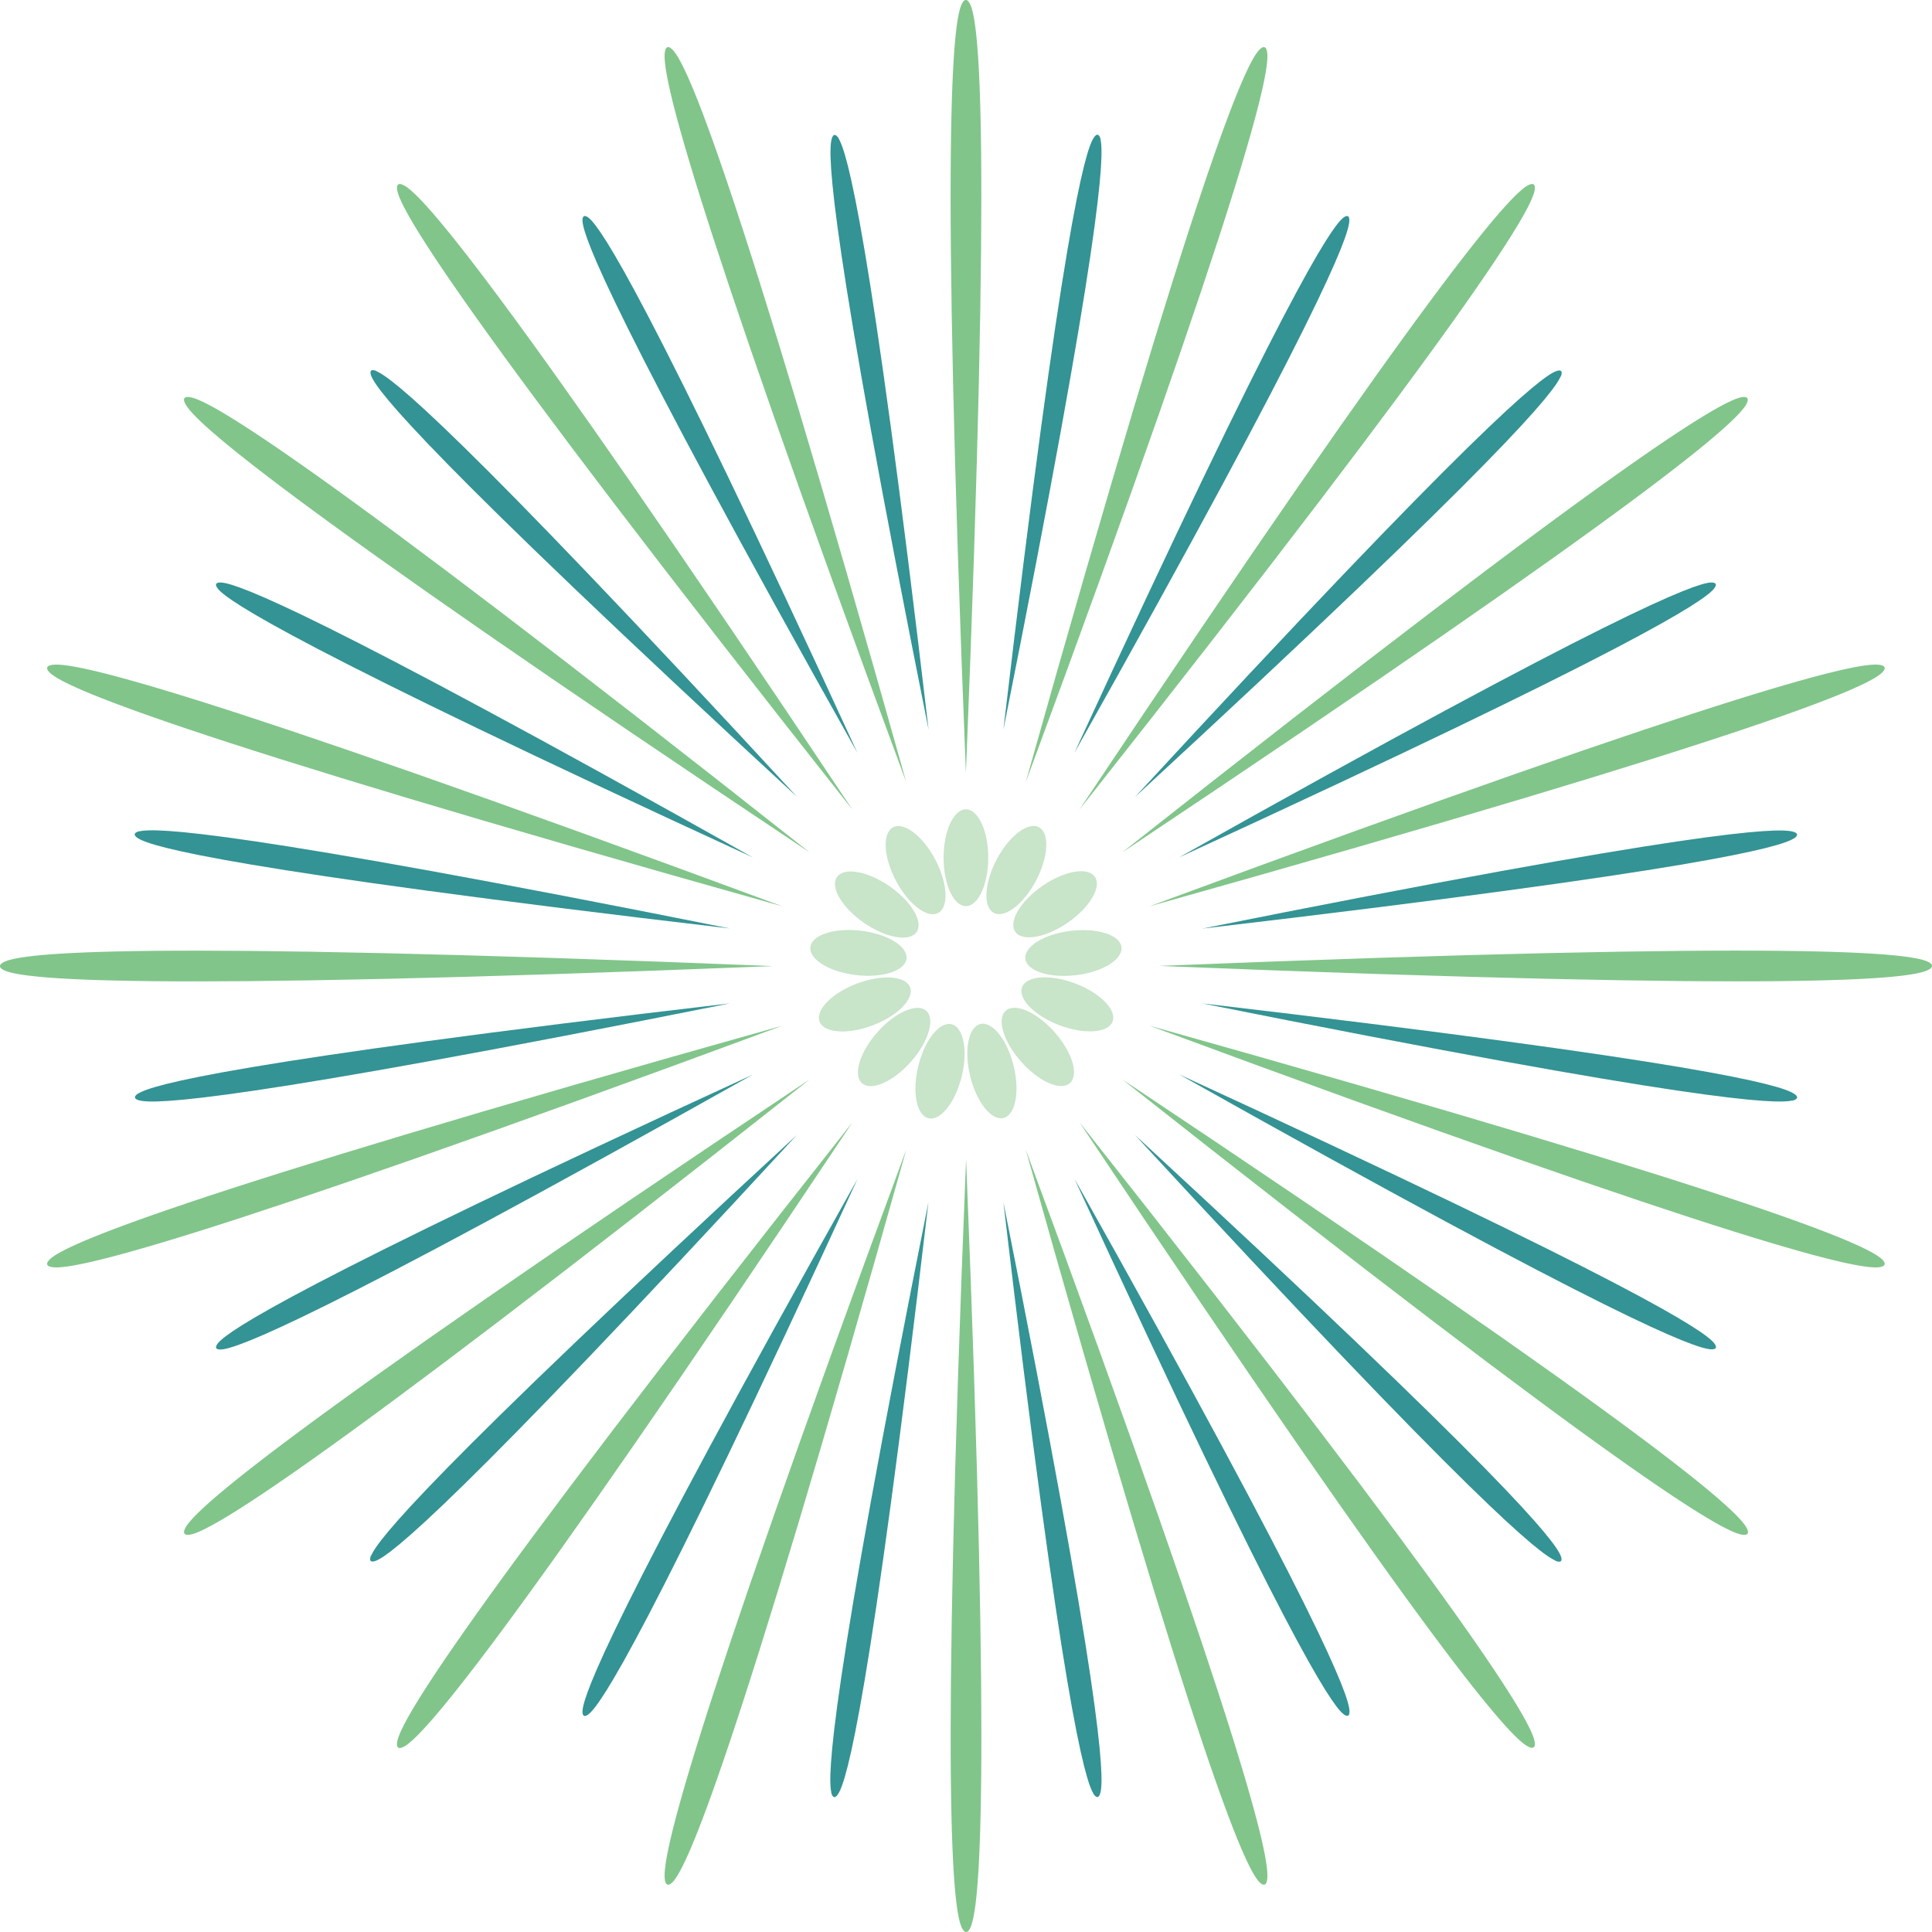
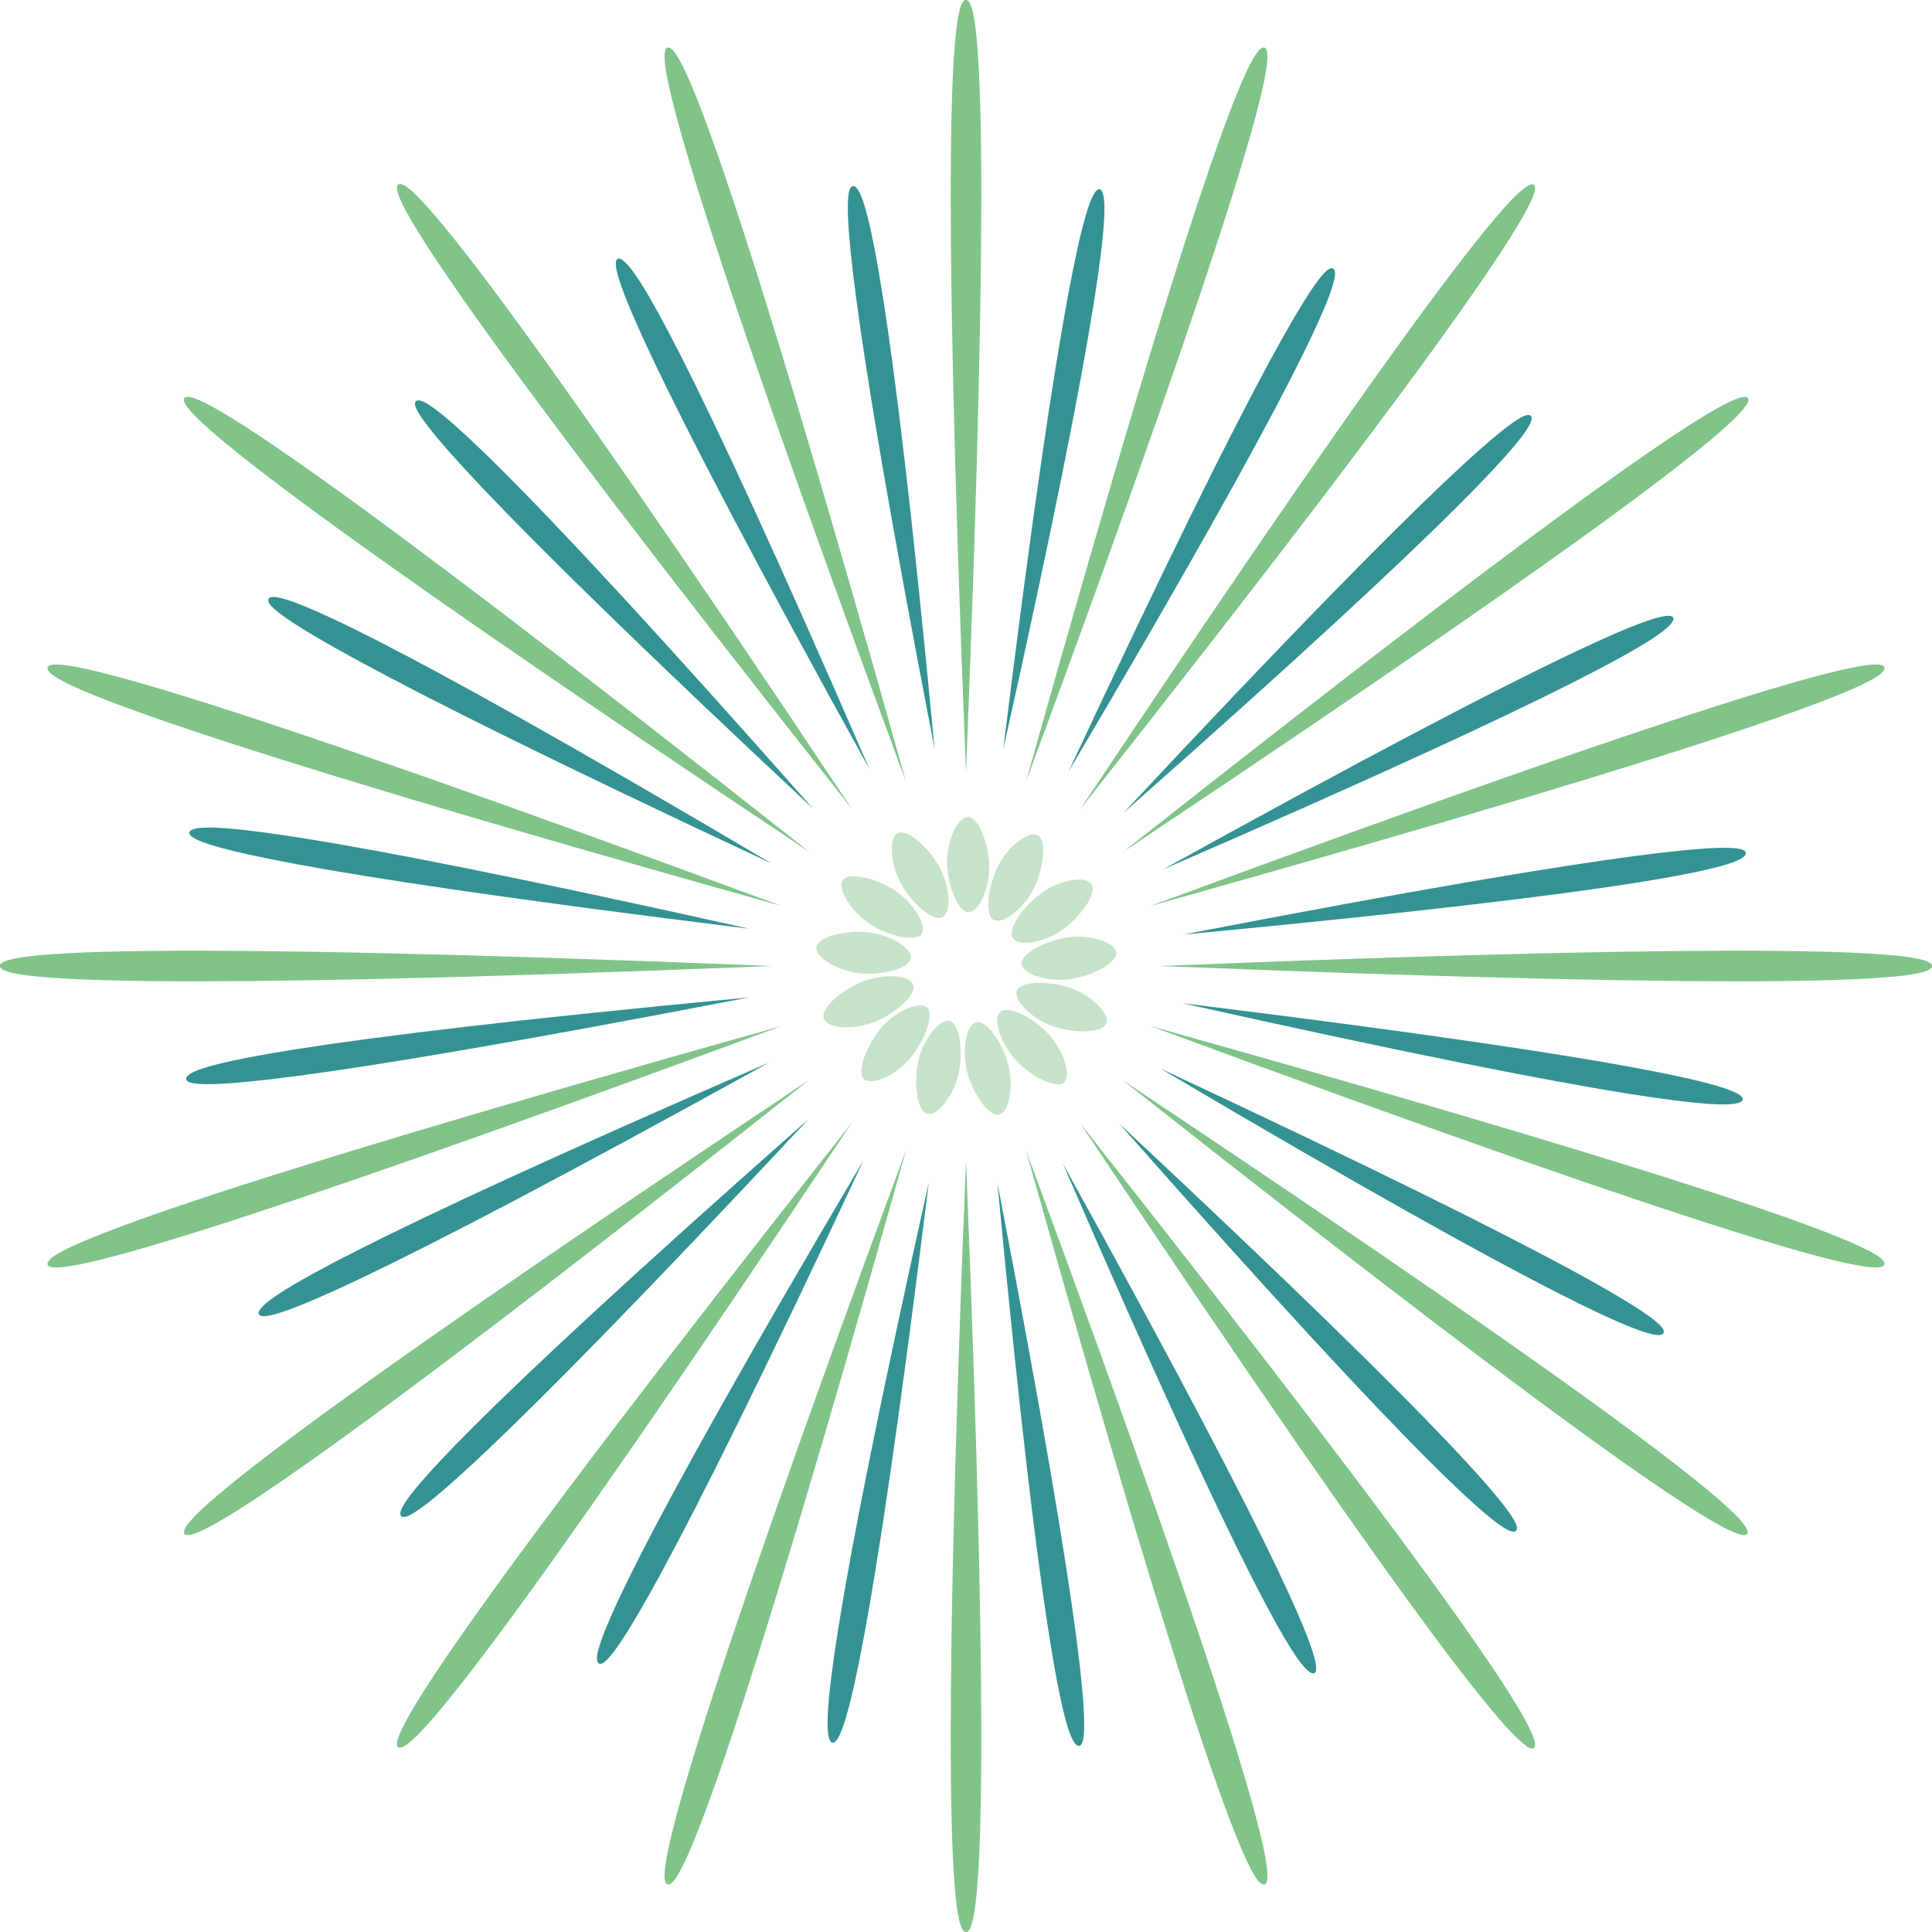
- <svg xmlns="http://www.w3.org/2000/svg" id="_图层_1" data-name="图层 1" viewBox="0 0 113.39 113.39">
-   <defs>
-     <style>
-       .cls-1 {
-         fill: #c8e4c9;
-       }
- 
-       .cls-2 {
-         fill: #349394;
-       }
- 
-       .cls-3 {
-         fill: #81c58a;
-       }
-     </style>
-   </defs>
+ <svg xmlns="http://www.w3.org/2000/svg" id="a" data-name="图层 1" width="40" height="40" viewBox="0 0 40 40">
  <g>
-     <g id="_径向重复_" data-name="&amp;lt;径向重复&amp;gt;">
-       <path class="cls-3" d="M56.42,113.07c-.47-1.16-1.26-7.05.28-45.04,1.53,37.99.74,43.88.28,45.04-.17.43-.38.43-.56,0Z" />
-     </g>
-     <g id="_径向重复_-2" data-name="&amp;lt;径向重复&amp;gt;">
-       <path class="cls-3" d="M39.01,110.22c-.09-1.25.98-7.09,14.18-42.75-10.28,36.6-12.85,41.96-13.65,42.92-.29.35-.5.29-.53-.17Z" />
-     </g>
-     <g id="_径向重复_-3" data-name="&amp;lt;径向重复&amp;gt;">
-       <path class="cls-3" d="M23.33,102.14c.3-1.21,3.13-6.44,26.7-36.27-21.09,31.64-25.19,35.93-26.25,36.6-.39.24-.56.12-.45-.33Z" />
-     </g>
-     <g id="_径向重复_-4" data-name="&amp;lt;径向重复&amp;gt;">
-       <path class="cls-3" d="M10.92,89.6c.66-1.06,4.96-5.16,36.6-26.25-29.83,23.57-35.06,26.39-36.27,26.7-.44.11-.57-.06-.33-.45Z" />
-     </g>
-     <g id="_径向重复_-5" data-name="&amp;lt;径向重复&amp;gt;">
-       <path class="cls-3" d="M2.99,73.85c.96-.8,6.31-3.37,42.92-13.65-35.66,13.2-41.5,14.27-42.75,14.18-.46-.03-.52-.23-.17-.53Z" />
-     </g>
-     <g id="_径向重复_-6" data-name="&amp;lt;径向重复&amp;gt;">
-       <path class="cls-3" d="M.32,56.42c1.16-.47,7.05-1.26,45.04.28-37.99,1.53-43.88.74-45.04.28-.43-.17-.43-.38,0-.56Z" />
-     </g>
-     <g id="_径向重复_-7" data-name="&amp;lt;径向重复&amp;gt;">
-       <path class="cls-3" d="M3.16,39.01c1.25-.09,7.09.98,42.75,14.18C9.31,42.91,3.95,40.34,2.99,39.54c-.35-.29-.29-.5.17-.53Z" />
-     </g>
-     <g id="_径向重复_-8" data-name="&amp;lt;径向重复&amp;gt;">
-       <path class="cls-3" d="M11.25,23.33c1.21.3,6.44,3.13,36.27,26.7C15.88,28.94,11.58,24.84,10.92,23.78c-.24-.39-.12-.56.33-.45Z" />
-     </g>
-     <g id="_径向重复_-9" data-name="&amp;lt;径向重复&amp;gt;">
-       <path class="cls-3" d="M23.78,10.92c1.06.66,5.16,4.96,26.25,36.6C26.46,17.69,23.64,12.46,23.33,11.25c-.11-.44.06-.57.45-.33Z" />
-     </g>
-     <g id="_径向重复_-10" data-name="&amp;lt;径向重复&amp;gt;">
-       <path class="cls-3" d="M39.54,2.99c.8.96,3.37,6.31,13.65,42.92C39.99,10.25,38.92,4.41,39.01,3.16c.03-.46.23-.52.53-.17Z" />
-     </g>
-     <g id="_径向重复_-11" data-name="&amp;lt;径向重复&amp;gt;">
-       <path class="cls-3" d="M56.97.32c.47,1.16,1.26,7.05-.28,45.04-1.53-37.99-.74-43.88-.28-45.04.17-.43.38-.43.56,0Z" />
-     </g>
-     <g id="_径向重复_-12" data-name="&amp;lt;径向重复&amp;gt;">
-       <path class="cls-3" d="M74.38,3.16c.09,1.25-.98,7.09-14.18,42.75C70.48,9.31,73.05,3.95,73.85,2.99c.29-.35.5-.29.53.17Z" />
-     </g>
-     <g id="_径向重复_-13" data-name="&amp;lt;径向重复&amp;gt;">
-       <path class="cls-3" d="M90.05,11.25c-.3,1.21-3.13,6.44-26.7,36.27,21.09-31.64,25.19-35.93,26.25-36.6.39-.24.56-.12.45.33Z" />
-     </g>
-     <g id="_径向重复_-14" data-name="&amp;lt;径向重复&amp;gt;">
-       <path class="cls-3" d="M102.46,23.78c-.66,1.06-4.96,5.16-36.6,26.25,29.83-23.57,35.06-26.39,36.27-26.7.44-.11.57.06.33.45Z" />
-     </g>
-     <g id="_径向重复_-15" data-name="&amp;lt;径向重复&amp;gt;">
-       <path class="cls-3" d="M110.39,39.54c-.96.8-6.31,3.37-42.92,13.65,35.66-13.2,41.5-14.27,42.75-14.18.46.03.52.23.17.53Z" />
-     </g>
-     <g id="_径向重复_-16" data-name="&amp;lt;径向重复&amp;gt;">
-       <path class="cls-3" d="M113.07,56.97c-1.16.47-7.05,1.26-45.04-.28,37.99-1.53,43.88-.74,45.04-.28.43.17.43.38,0,.56Z" />
-     </g>
-     <g id="_径向重复_-17" data-name="&amp;lt;径向重复&amp;gt;">
-       <path class="cls-3" d="M110.22,74.38c-1.25.09-7.09-.98-42.75-14.18,36.6,10.28,41.96,12.85,42.92,13.65.35.29.29.5-.17.53Z" />
-     </g>
-     <g id="_径向重复_-18" data-name="&amp;lt;径向重复&amp;gt;">
-       <path class="cls-3" d="M102.14,90.05c-1.21-.3-6.44-3.13-36.27-26.7,31.64,21.09,35.93,25.19,36.6,26.25.24.39.12.56-.33.45Z" />
-     </g>
-     <g id="_径向重复_-19" data-name="&amp;lt;径向重复&amp;gt;">
-       <path class="cls-3" d="M89.6,102.46c-1.06-.66-5.16-4.96-26.25-36.6,23.57,29.83,26.39,35.06,26.7,36.27.11.44-.06.57-.45.33Z" />
-     </g>
-     <g id="_径向重复_-20" data-name="&amp;lt;径向重复&amp;gt;">
-       <path class="cls-3" d="M73.85,110.39c-.8-.96-3.37-6.31-13.65-42.92,13.2,35.66,14.27,41.5,14.18,42.75-.03.46-.23.52-.53.17Z" />
-     </g>
+     <path d="M19.9,39.89c-.16-.41-.44-2.48.1-15.88.54,13.39.26,15.47.1,15.88-.06.15-.14.15-.2,0Z" fill="#80c489" />
+     <path d="M13.76,38.88c-.03-.44.35-2.5,5-15.07-3.62,12.9-4.53,14.79-4.81,15.13-.1.12-.18.1-.19-.06Z" fill="#80c489" />
+     <path d="M8.23,36.03c.11-.43,1.1-2.27,9.41-12.79-7.43,11.15-8.88,12.67-9.25,12.9-.14.09-.2.04-.16-.12Z" fill="#80c489" />
+     <path d="M3.85,31.61c.23-.37,1.75-1.82,12.9-9.25C6.24,30.67,4.4,31.66,3.97,31.77c-.16.04-.2-.02-.12-.16Z" fill="#80c489" />
+     <path d="M1.06,26.05c.34-.28,2.23-1.19,15.13-4.81C3.62,25.89,1.56,26.27,1.12,26.24c-.16-.01-.18-.08-.06-.19Z" fill="#80c489" />
+     <path d="M.11,19.9c.41-.16,2.48-.44,15.88.1-13.39.54-15.47.26-15.88.1-.15-.06-.15-.14,0-.2Z" fill="#80c489" />
+     <path d="M1.12,13.76c.44-.03,2.5.35,15.07,5C3.28,15.14,1.39,14.23,1.06,13.95c-.12-.1-.1-.18.06-.19Z" fill="#80c489" />
+     <path d="M3.97,8.23c.43.11,2.27,1.1,12.79,9.41C5.6,10.21,4.09,8.76,3.85,8.39c-.09-.14-.04-.2.12-.16Z" fill="#80c489" />
+     <path d="M8.39,3.85c.37.23,1.82,1.75,9.25,12.9C9.33,6.24,8.34,4.4,8.23,3.97c-.04-.16.02-.2.16-.12Z" fill="#80c489" />
+     <path d="M13.95,1.06c.28.34,1.19,2.23,4.81,15.13C14.11,3.62,13.73,1.56,13.76,1.12c.01-.16.08-.18.19-.06Z" fill="#80c489" />
+     <path d="M20.1.11c.16.41.44,2.48-.1,15.88-.54-13.39-.26-15.47-.1-15.88.06-.15.14-.15.2,0Z" fill="#80c489" />
+     <path d="M26.24,1.12c.03.44-.35,2.5-5,15.07C24.86,3.28,25.77,1.39,26.05,1.06c.1-.12.18-.1.19.06Z" fill="#80c489" />
+     <path d="M31.77,3.97c-.11.43-1.1,2.27-9.41,12.79,7.43-11.15,8.88-12.67,9.25-12.9.14-.09.2-.04.16.12Z" fill="#80c489" />
+     <path d="M36.15,8.39c-.23.37-1.75,1.82-12.9,9.25,10.52-8.31,12.36-9.3,12.79-9.41.16-.04.2.02.12.16Z" fill="#80c489" />
+     <path d="M38.94,13.95c-.34.28-2.23,1.19-15.13,4.81,12.57-4.65,14.63-5.03,15.07-5,.16.01.18.08.06.19Z" fill="#80c489" />
+     <path d="M39.89,20.1c-.41.16-2.48.44-15.88-.1,13.39-.54,15.47-.26,15.88-.1.15.06.15.14,0,.2Z" fill="#80c489" />
+     <path d="M38.88,26.24c-.44.03-2.5-.35-15.07-5,12.9,3.62,14.79,4.53,15.13,4.81.12.1.1.18-.06.19Z" fill="#80c489" />
+     <path d="M36.03,31.77c-.43-.11-2.27-1.1-12.79-9.41,11.15,7.43,12.67,8.88,12.9,9.25.09.14.04.2-.12.16Z" fill="#80c489" />
+     <path d="M31.61,36.15c-.37-.23-1.82-1.75-9.25-12.9,8.31,10.52,9.3,12.36,9.41,12.79.04.16-.02.2-.16.12Z" fill="#80c489" />
+     <path d="M26.05,38.94c-.28-.34-1.19-2.23-4.81-15.13,4.65,12.57,5.03,14.63,5,15.07-.01.16-.08.18-.19.06Z" fill="#80c489" />
  </g>
  <g>
-     <g id="_径向重复_-21" data-name="&amp;lt;径向重复&amp;gt;">
-       <path class="cls-2" d="M22.1,21.79c.9.38,4.58,3.19,24.67,24.97-21.78-20.09-24.59-23.77-24.97-24.67-.14-.33-.02-.45.31-.31Z" />
-     </g>
-     <g id="_径向重复_-22" data-name="&amp;lt;径向重复&amp;gt;">
-       <path class="cls-2" d="M34.58,12.81c.73.64,3.37,4.45,15.74,31.37-14.51-25.84-16.04-30.21-16.13-31.17-.03-.36.12-.43.39-.2Z" />
-     </g>
-     <g id="_径向重复_-23" data-name="&amp;lt;径向重复&amp;gt;">
-       <path class="cls-2" d="M49.22,8.13c.5.83,1.83,5.27,5.28,34.7-5.81-29.05-5.92-33.68-5.7-34.63.08-.35.24-.37.43-.07Z" />
-     </g>
-     <g id="_径向重复_-24" data-name="&amp;lt;径向重复&amp;gt;">
-       <path class="cls-2" d="M64.59,8.19c.22.95.11,5.58-5.7,34.63,3.45-29.43,4.78-33.87,5.28-34.7.18-.31.35-.28.43.07Z" />
-     </g>
-     <g id="_径向重复_-25" data-name="&amp;lt;径向重复&amp;gt;">
-       <path class="cls-2" d="M79.19,13.01c-.09.97-1.62,5.34-16.13,31.17,12.38-26.92,15.01-30.73,15.74-31.37.27-.23.42-.16.39.2Z" />
-     </g>
-     <g id="_径向重复_-26" data-name="&amp;lt;径向重复&amp;gt;">
-       <path class="cls-2" d="M91.59,22.1c-.38.9-3.19,4.58-24.97,24.67,20.09-21.78,23.77-24.59,24.67-24.97.33-.14.45-.02.31.31Z" />
-     </g>
-     <g id="_径向重复_-27" data-name="&amp;lt;径向重复&amp;gt;">
-       <path class="cls-2" d="M100.57,34.58c-.64.73-4.45,3.37-31.37,15.74,25.84-14.51,30.21-16.04,31.17-16.13.36-.03.43.12.2.39Z" />
-     </g>
-     <g id="_径向重复_-28" data-name="&amp;lt;径向重复&amp;gt;">
-       <path class="cls-2" d="M105.26,49.22c-.83.5-5.27,1.83-34.7,5.28,29.05-5.81,33.68-5.92,34.63-5.7.35.08.37.24.07.43Z" />
-     </g>
-     <g id="_径向重复_-29" data-name="&amp;lt;径向重复&amp;gt;">
-       <path class="cls-2" d="M105.19,64.59c-.95.22-5.58.11-34.63-5.7,29.43,3.45,33.87,4.78,34.7,5.28.31.18.28.35-.07.43Z" />
-     </g>
-     <g id="_径向重复_-30" data-name="&amp;lt;径向重复&amp;gt;">
-       <path class="cls-2" d="M100.38,79.19c-.97-.09-5.34-1.62-31.17-16.13,26.92,12.38,30.73,15.01,31.37,15.74.23.27.16.42-.2.39Z" />
-     </g>
-     <g id="_径向重复_-31" data-name="&amp;lt;径向重复&amp;gt;">
-       <path class="cls-2" d="M91.29,91.59c-.9-.38-4.58-3.19-24.67-24.97,21.78,20.09,24.59,23.77,24.97,24.67.14.33.02.45-.31.31Z" />
-     </g>
-     <g id="_径向重复_-32" data-name="&amp;lt;径向重复&amp;gt;">
-       <path class="cls-2" d="M78.81,100.57c-.73-.64-3.37-4.45-15.74-31.37,14.51,25.84,16.04,30.21,16.13,31.17.03.36-.12.43-.39.2Z" />
-     </g>
-     <g id="_径向重复_-33" data-name="&amp;lt;径向重复&amp;gt;">
-       <path class="cls-2" d="M64.17,105.26c-.5-.83-1.83-5.27-5.28-34.7,5.81,29.05,5.92,33.68,5.7,34.63-.08.35-.24.37-.43.07Z" />
-     </g>
-     <g id="_径向重复_-34" data-name="&amp;lt;径向重复&amp;gt;">
-       <path class="cls-2" d="M48.79,105.19c-.22-.95-.11-5.58,5.7-34.63-3.45,29.43-4.78,33.87-5.28,34.7-.18.31-.35.28-.43-.07Z" />
-     </g>
-     <g id="_径向重复_-35" data-name="&amp;lt;径向重复&amp;gt;">
-       <path class="cls-2" d="M34.19,100.38c.09-.97,1.62-5.34,16.13-31.17-12.38,26.92-15.01,30.73-15.74,31.37-.27.23-.42.16-.39-.2Z" />
-     </g>
-     <g id="_径向重复_-36" data-name="&amp;lt;径向重复&amp;gt;">
-       <path class="cls-2" d="M21.79,91.29c.38-.9,3.19-4.58,24.97-24.67-20.09,21.78-23.77,24.59-24.67,24.97-.33.14-.45.02-.31-.31Z" />
-     </g>
-     <g id="_径向重复_-37" data-name="&amp;lt;径向重复&amp;gt;">
-       <path class="cls-2" d="M12.81,78.81c.64-.73,4.45-3.37,31.37-15.74-25.84,14.51-30.21,16.04-31.17,16.13-.36.03-.43-.12-.2-.39Z" />
-     </g>
-     <g id="_径向重复_-38" data-name="&amp;lt;径向重复&amp;gt;">
-       <path class="cls-2" d="M8.13,64.17c.83-.5,5.27-1.83,34.7-5.28-29.05,5.81-33.68,5.92-34.63,5.7-.35-.08-.37-.24-.07-.43Z" />
-     </g>
-     <g id="_径向重复_-39" data-name="&amp;lt;径向重复&amp;gt;">
-       <path class="cls-2" d="M8.19,48.79c.95-.22,5.58-.11,34.63,5.7-29.43-3.45-33.87-4.78-34.7-5.28-.31-.18-.28-.35.07-.43Z" />
-     </g>
-     <g id="_径向重复_-40" data-name="&amp;lt;径向重复&amp;gt;">
-       <path class="cls-2" d="M13.01,34.19c.97.09,5.34,1.62,31.17,16.13-26.92-12.38-30.73-15.01-31.37-15.74-.23-.27-.16-.42.2-.39Z" />
-     </g>
+     <path d="M12.36,34.31c.03-.36.54-1.87,5.52-10.29-4.22,9.03-5.13,10.23-5.38,10.4-.09.06-.15.02-.14-.11Z" fill="#349293" />
+     <path d="M8.31,31.25c.14-.33,1.1-1.61,8.43-8.08-6.81,7.29-8.04,8.14-8.33,8.23-.11.03-.15-.03-.1-.15Z" fill="#349293" />
+     <path d="M5.41,27.08c.23-.28,1.54-1.19,10.51-5.08-8.73,4.83-10.16,5.26-10.47,5.25-.11,0-.13-.07-.04-.17Z" fill="#349293" />
+     <path d="M3.94,22.23c.31-.19,1.83-.66,11.57-1.58-9.79,1.89-11.29,1.86-11.58,1.76-.11-.04-.1-.11.01-.18Z" fill="#349293" />
+     <path d="M4.03,17.16c.35-.09,1.95-.06,11.49,2.07-9.9-1.22-11.31-1.72-11.55-1.91-.09-.07-.06-.13.06-.16Z" fill="#349293" />
+     <path d="M5.69,12.36c.36.03,1.87.54,10.29,5.52-9.03-4.22-10.23-5.13-10.4-5.38-.06-.09-.02-.15.11-.14Z" fill="#349293" />
+     <path d="M8.75,8.31c.33.14,1.61,1.1,8.08,8.43-7.29-6.81-8.14-8.04-8.23-8.33-.03-.11.03-.15.15-.1Z" fill="#349293" />
+     <path d="M12.92,5.41c.28.23,1.19,1.54,5.08,10.51-4.83-8.73-5.26-10.16-5.25-10.47,0-.11.07-.13.17-.04Z" fill="#349293" />
+     <path d="M17.77,3.94c.19.31.66,1.83,1.58,11.57-1.89-9.79-1.86-11.29-1.76-11.58.04-.11.11-.1.18.01Z" fill="#349293" />
+     <path d="M22.84,4.03c.09.35.06,1.95-2.07,11.49,1.22-9.9,1.72-11.31,1.91-11.55.07-.09.13-.06.16.06Z" fill="#349293" />
+     <path d="M27.64,5.69c-.03.36-.54,1.87-5.52,10.29,4.22-9.03,5.13-10.23,5.38-10.4.09-.06.15-.02.14.11Z" fill="#349293" />
+     <path d="M31.69,8.75c-.14.33-1.1,1.61-8.43,8.08,6.81-7.29,8.04-8.14,8.33-8.23.11-.03.15.03.1.15Z" fill="#349293" />
+     <path d="M34.59,12.92c-.23.28-1.54,1.19-10.51,5.08,8.73-4.83,10.16-5.26,10.47-5.25.11,0,.13.07.04.17Z" fill="#349293" />
+     <path d="M36.06,17.77c-.31.19-1.83.66-11.57,1.58,9.79-1.89,11.29-1.86,11.58-1.76.11.04.1.11-.01.18Z" fill="#349293" />
+     <path d="M35.97,22.84c-.35.09-1.95.06-11.49-2.07,9.9,1.22,11.31,1.72,11.55,1.91.09.07.06.13-.06.16Z" fill="#349293" />
+     <path d="M34.31,27.64c-.36-.03-1.87-.54-10.29-5.52,9.03,4.22,10.23,5.13,10.4,5.38.06.09.02.15-.11.14Z" fill="#349293" />
+     <path d="M31.25,31.69c-.33-.14-1.61-1.1-8.08-8.43,7.29,6.81,8.14,8.04,8.23,8.33.03.11-.03.15-.15.1Z" fill="#349293" />
+     <path d="M27.08,34.59c-.28-.23-1.19-1.54-5.08-10.51,4.83,8.73,5.26,10.16,5.25,10.47,0,.11-.07.13-.17.04Z" fill="#349293" />
+     <path d="M22.23,36.06c-.19-.31-.66-1.83-1.58-11.57,1.89,9.79,1.86,11.29,1.76,11.58-.04.11-.11.1-.18-.01Z" fill="#349293" />
+     <path d="M17.16,35.97c-.09-.35-.06-1.95,2.07-11.49-1.22,9.9-1.72,11.31-1.91,11.55-.07.09-.13.06-.16-.06Z" fill="#349293" />
  </g>
  <g>
-     <g id="_径向重复_-41" data-name="&amp;lt;径向重复&amp;gt;">
-       <ellipse class="cls-1" cx="56.69" cy="50.34" rx="1.31" ry="2.84" />
-     </g>
-     <g id="_径向重复_-42" data-name="&amp;lt;径向重复&amp;gt;">
-       <ellipse class="cls-1" cx="59.65" cy="51.07" rx="2.84" ry="1.31" transform="translate(-13.29 80.15) rotate(-62.31)" />
-     </g>
-     <g id="_径向重复_-43" data-name="&amp;lt;径向重复&amp;gt;">
-       <ellipse class="cls-1" cx="61.92" cy="53.08" rx="2.84" ry="1.31" transform="translate(-19.19 44.57) rotate(-34.62)" />
-     </g>
-     <g id="_径向重复_-44" data-name="&amp;lt;径向重复&amp;gt;">
-       <ellipse class="cls-1" cx="63" cy="55.93" rx="2.84" ry="1.31" transform="translate(-6.28 8) rotate(-6.92)" />
-     </g>
-     <g id="_径向重复_-45" data-name="&amp;lt;径向重复&amp;gt;">
-       <ellipse class="cls-1" cx="62.64" cy="58.95" rx="1.31" ry="2.84" transform="translate(-14.69 96.61) rotate(-69.23)" />
-     </g>
-     <g id="_径向重复_-46" data-name="&amp;lt;径向重复&amp;gt;">
-       <ellipse class="cls-1" cx="60.91" cy="61.45" rx="1.31" ry="2.84" transform="translate(-25.43 55.84) rotate(-41.54)" />
-     </g>
-     <g id="_径向重复_-47" data-name="&amp;lt;径向重复&amp;gt;">
-       <ellipse class="cls-1" cx="58.21" cy="62.86" rx="1.31" ry="2.84" transform="translate(-13.35 15.76) rotate(-13.85)" />
-     </g>
-     <g id="_径向重复_-48" data-name="&amp;lt;径向重复&amp;gt;">
-       <ellipse class="cls-1" cx="55.17" cy="62.86" rx="2.84" ry="1.31" transform="translate(-19.07 101.39) rotate(-76.15)" />
-     </g>
-     <g id="_径向重复_-49" data-name="&amp;lt;径向重复&amp;gt;">
-       <ellipse class="cls-1" cx="52.48" cy="61.45" rx="2.84" ry="1.31" transform="translate(-28.32 59.98) rotate(-48.46)" />
-     </g>
-     <g id="_径向重复_-50" data-name="&amp;lt;径向重复&amp;gt;">
-       <ellipse class="cls-1" cx="50.75" cy="58.95" rx="2.84" ry="1.31" transform="translate(-17.6 21.83) rotate(-20.77)" />
-     </g>
-     <g id="_径向重复_-51" data-name="&amp;lt;径向重复&amp;gt;">
-       <ellipse class="cls-1" cx="50.38" cy="55.93" rx="1.31" ry="2.84" transform="translate(-11.21 99.2) rotate(-83.08)" />
-     </g>
-     <g id="_径向重复_-52" data-name="&amp;lt;径向重复&amp;gt;">
-       <ellipse class="cls-1" cx="51.46" cy="53.08" rx="1.31" ry="2.84" transform="translate(-21.46 65.28) rotate(-55.38)" />
-     </g>
-     <g id="_径向重复_-53" data-name="&amp;lt;径向重复&amp;gt;">
-       <ellipse class="cls-1" cx="53.74" cy="51.07" rx="1.31" ry="2.84" transform="translate(-17.58 30.82) rotate(-27.69)" />
-     </g>
+     <path d="M19.03,21.9c.12-.44.46-.85.66-.75s.26.71.14,1.15-.46.85-.66.75-.26-.71-.14-1.15Z" fill="#c7e3c9" />
+     <path d="M18.28,21.24c.31-.33.8-.54.93-.36s-.11.75-.41,1.08-.8.54-.93.36.11-.75.41-1.08Z" fill="#c7e3c9" />
+     <path d="M17.92,20.3c.43-.15.96-.11.99.12s-.44.61-.87.76-.96.11-.99-.12.44-.61.87-.76Z" fill="#c7e3c9" />
+     <path d="M18.03,19.31c.45.07.9.35.82.56s-.68.34-1.12.27-.9-.35-.82-.56.68-.34,1.12-.27Z" fill="#c7e3c9" />
+     <path d="M18.59,18.48c.36.27.63.73.47.88s-.76-.01-1.12-.28-.63-.73-.47-.88.76.01,1.12.28Z" fill="#c7e3c9" />
+     <path d="M19.48,18.01c.2.41.22.94,0,.99s-.66-.36-.86-.77-.22-.94,0-.99.66.36.86.77Z" fill="#c7e3c9" />
+     <path d="M20.48,18c-.01.45-.24.93-.46.88s-.42-.63-.41-1.08.24-.93.46-.88.42.63.41,1.08Z" fill="#c7e3c9" />
+     <path d="M21.37,18.46c-.22.39-.65.71-.82.57s-.08-.75.14-1.15.65-.71.82-.57.08.75-.14,1.15Z" fill="#c7e3c9" />
+     <path d="M21.95,19.28c-.38.25-.9.33-.99.12s.28-.7.66-.95.9-.33.99-.12-.28.7-.66.95Z" fill="#c7e3c9" />
+     <path d="M22.08,20.28c-.45.04-.96-.13-.93-.35s.58-.49,1.03-.53.96.13.93.35-.58.49-1.03.53Z" fill="#c7e3c9" />
+     <path d="M21.73,21.22c-.42-.17-.79-.56-.66-.74s.74-.17,1.16,0,.79.56.66.74-.74.17-1.16,0Z" fill="#c7e3c9" />
+     <path d="M20.98,21.89c-.29-.35-.44-.86-.24-.96s.73.19,1.02.54.44.86.24.96-.73-.19-1.02-.54Z" fill="#c7e3c9" />
+     <path d="M20.01,22.13c-.1-.44.01-.96.23-.97s.56.51.65.95-.01.96-.23.97-.56-.51-.65-.95Z" fill="#c7e3c9" />
  </g>
</svg>
